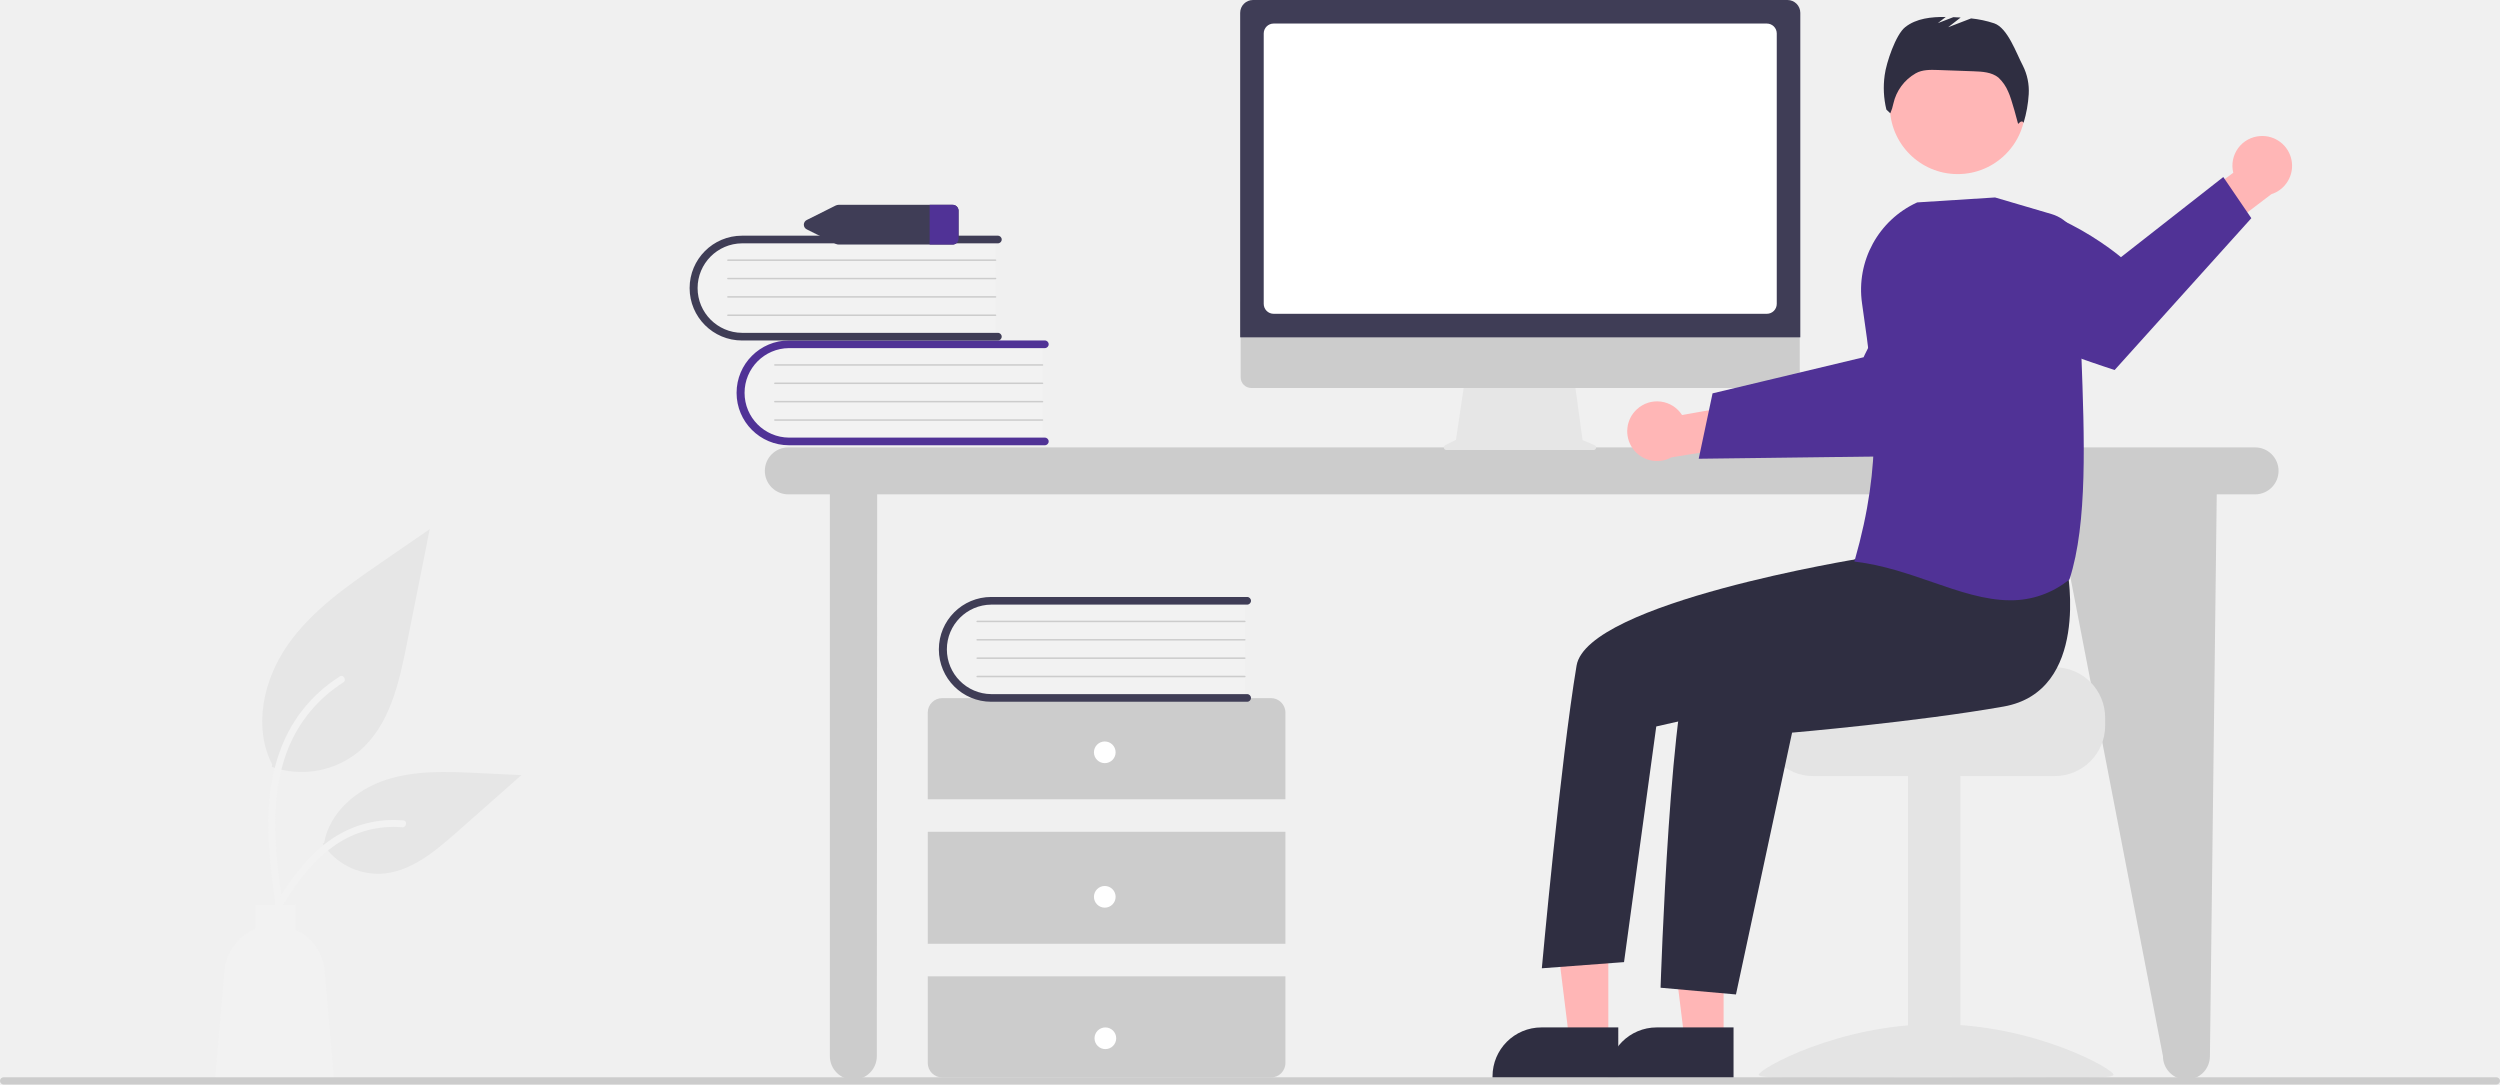
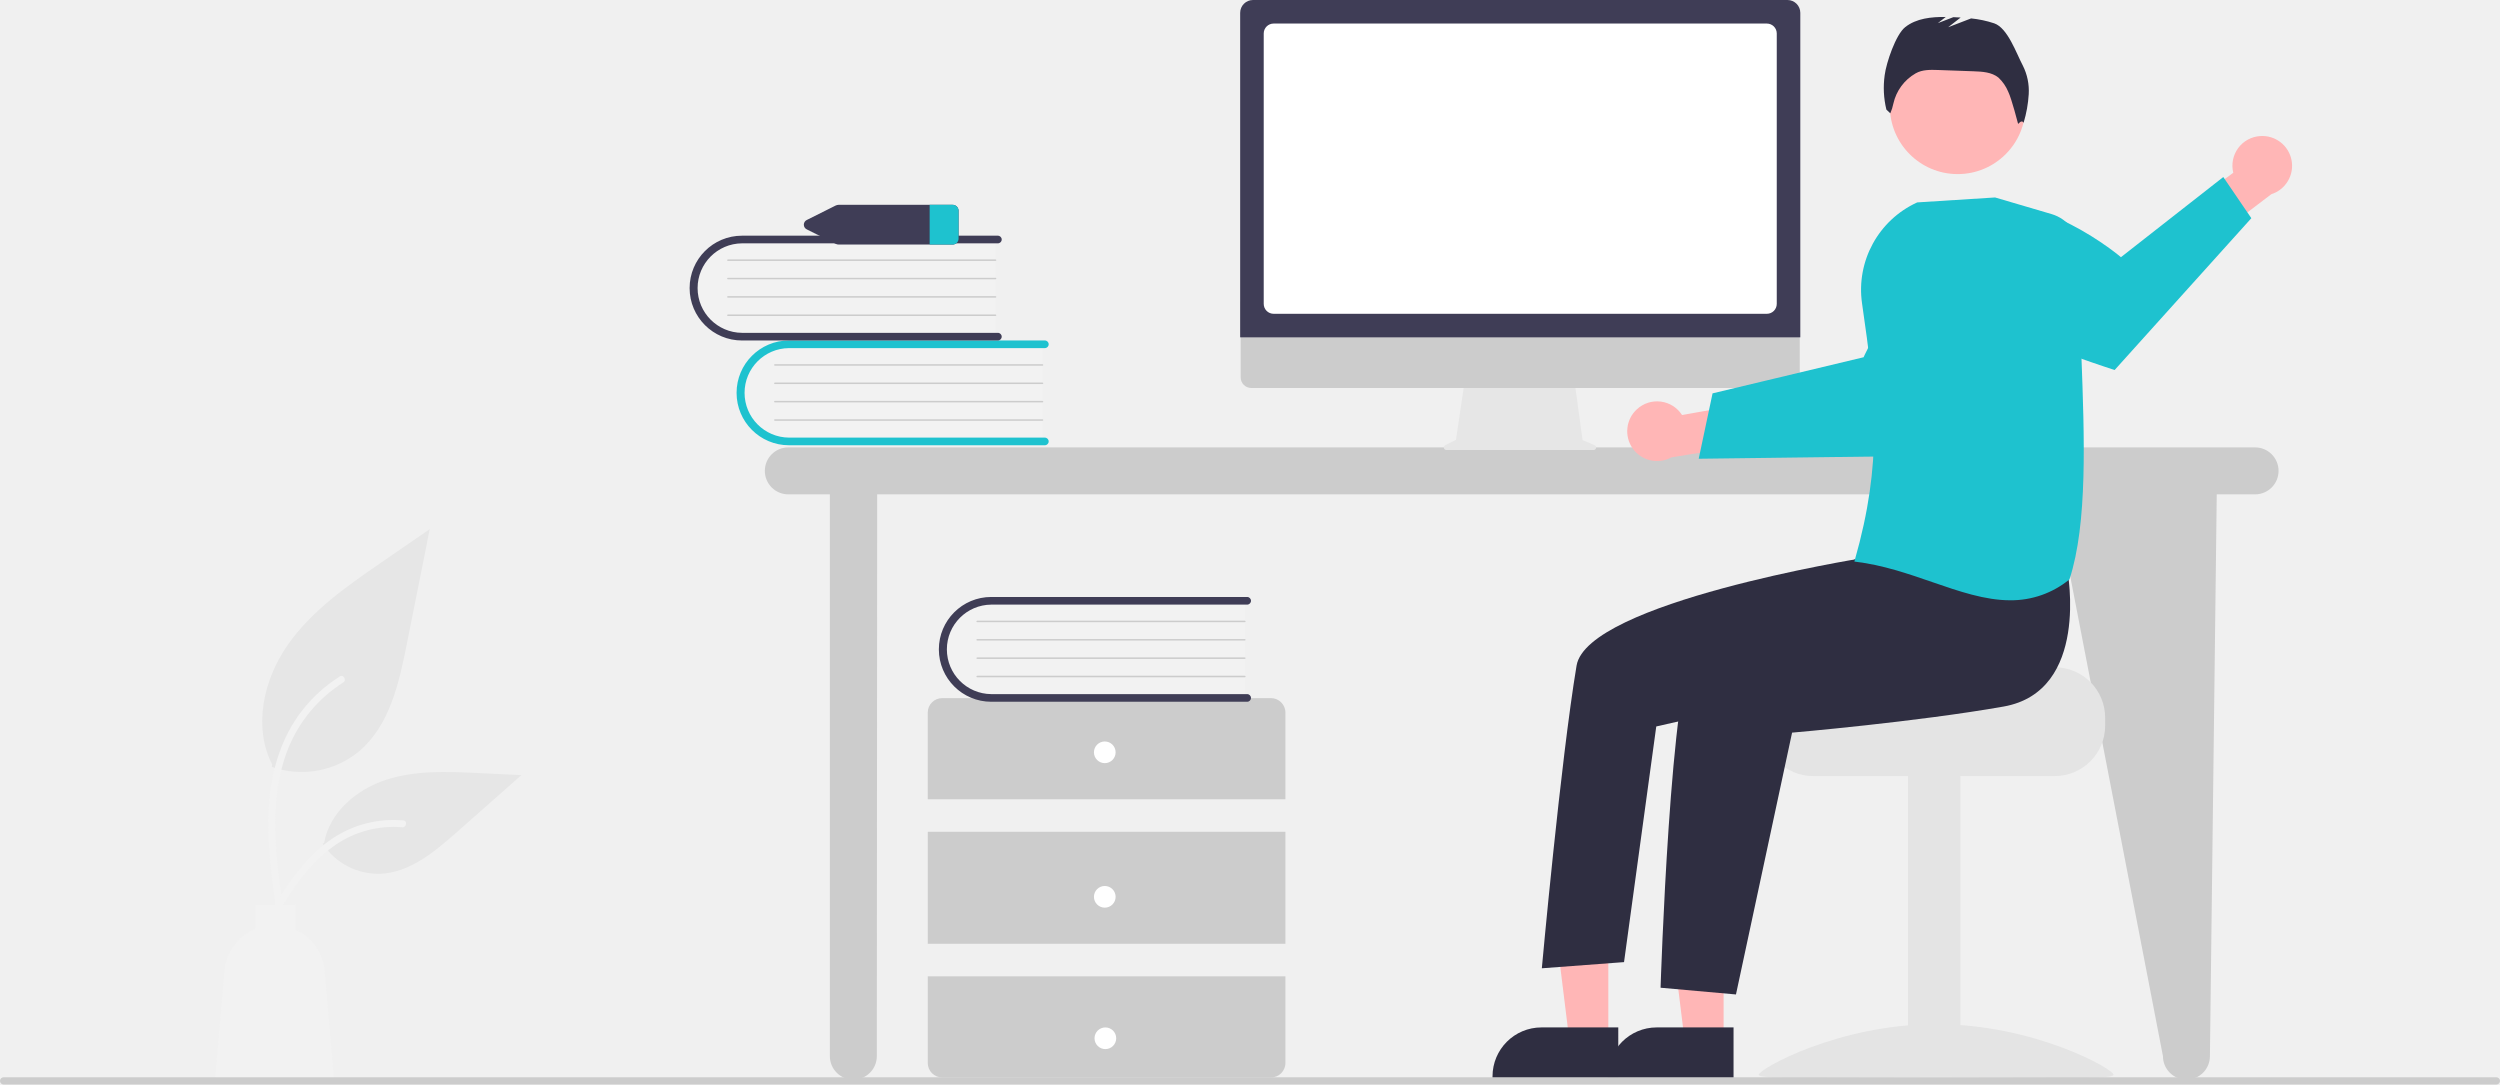
<svg xmlns="http://www.w3.org/2000/svg" data-name="Layer 1" width="979.327" height="424.837" viewBox="0 0 979.327 424.837">
  <path d="M993.718,412.839H419.142a9.199,9.199,0,0,0,0,18.398H435.417V651.303a9.199,9.199,0,0,0,18.398,0l.14-220.065h461.156l42.52,220.065a9.199,9.199,0,1,0,18.398,0l2.676-220.065h15.014a9.199,9.199,0,0,0,0-18.398Z" transform="translate(-110.3366 -237.5817)" fill="#ccc" />
  <path d="M518.737,371.85v38.955H421.141a19.489,19.489,0,1,1-1.355-38.955q.677-.024,1.355,0Z" transform="translate(-110.3366 -237.5817)" fill="#f2f2f2" />
-   <path d="M521.134,410.506a1.499,1.499,0,0,1-1.498,1.498H419.403a20.526,20.526,0,0,1,0-41.052H519.636a1.498,1.498,0,1,1,0,2.997H419.403a17.53,17.53,0,0,0,0,35.059H519.636A1.499,1.499,0,0,1,521.134,410.506Z" transform="translate(-110.3366 -237.5817)" fill="#503296" />
+   <path d="M521.134,410.506a1.499,1.499,0,0,1-1.498,1.498H419.403a20.526,20.526,0,0,1,0-41.052H519.636a1.498,1.498,0,1,1,0,2.997H419.403a17.53,17.53,0,0,0,0,35.059H519.636A1.499,1.499,0,0,1,521.134,410.506Z" transform="translate(-110.3366 -237.5817)" fill="#1ec2cf" />
  <path d="M518.737,380.84H413.859a.3.3,0,0,1-.006-.599H518.737a.3.3,0,0,1,0,.599Z" transform="translate(-110.3366 -237.5817)" fill="#ccc" />
  <path d="M518.737,388.032H413.859a.3.3,0,0,1-.006-.599H518.737a.3.3,0,0,1,0,.599Z" transform="translate(-110.3366 -237.5817)" fill="#ccc" />
  <path d="M518.737,395.223H413.859a.3.3,0,0,1-.006-.599H518.737a.3.3,0,0,1,0,.599Z" transform="translate(-110.3366 -237.5817)" fill="#ccc" />
  <path d="M518.737,402.415H413.859a.3.3,0,0,1-.006-.599H518.737a.3.3,0,0,1,0,.599Z" transform="translate(-110.3366 -237.5817)" fill="#ccc" />
  <path d="M500.339,330.809v38.955H402.743a19.489,19.489,0,0,1-1.355-38.955q.677-.024,1.355,0Z" transform="translate(-110.3366 -237.5817)" fill="#f2f2f2" />
  <path d="M502.737,369.464a1.499,1.499,0,0,1-1.498,1.498H401.005a20.526,20.526,0,0,1,0-41.052H501.239a1.498,1.498,0,1,1,0,2.997H401.005a17.53,17.53,0,0,0,0,35.059H501.239A1.499,1.499,0,0,1,502.737,369.464Z" transform="translate(-110.3366 -237.5817)" fill="#3f3d56" />
  <path d="M500.339,339.799H395.461a.3.3,0,0,1-.006-.599H500.339a.3.3,0,0,1,0,.599Z" transform="translate(-110.3366 -237.5817)" fill="#ccc" />
  <path d="M500.339,346.991H395.461a.3.3,0,0,1-.006-.599H500.339a.3.3,0,0,1,0,.599Z" transform="translate(-110.3366 -237.5817)" fill="#ccc" />
  <path d="M500.339,354.182H395.461a.3.3,0,0,1-.006-.599H500.339a.3.3,0,0,1,0,.599Z" transform="translate(-110.3366 -237.5817)" fill="#ccc" />
  <path d="M500.339,361.374H395.461a.3.3,0,0,1-.006-.599H500.339a.3.3,0,0,1,0,.599Z" transform="translate(-110.3366 -237.5817)" fill="#ccc" />
  <path d="M613.874,550.683V516.718a5.661,5.661,0,0,0-5.661-5.661H479.428a5.661,5.661,0,0,0-5.661,5.661v33.965Z" transform="translate(-110.3366 -237.5817)" fill="#ccc" />
  <rect x="363.431" y="325.839" width="140.106" height="43.872" fill="#ccc" />
  <path d="M473.768,620.029V653.994a5.661,5.661,0,0,0,5.661,5.661H608.213a5.661,5.661,0,0,0,5.661-5.661V620.029Z" transform="translate(-110.3366 -237.5817)" fill="#ccc" />
  <circle cx="432.776" cy="294.704" r="4.246" fill="#fff" />
  <circle cx="432.776" cy="351.312" r="4.246" fill="#fff" />
  <circle cx="433.004" cy="406.722" r="4.246" fill="#fff" />
  <path d="M597.989,472.331v38.955H500.393a19.489,19.489,0,0,1-1.356-38.955q.678-.024,1.356,0Z" transform="translate(-110.3366 -237.5817)" fill="#f2f2f2" />
  <path d="M600.386,510.986a1.499,1.499,0,0,1-1.498,1.498H498.655a20.526,20.526,0,0,1-.025-41.052H598.888a1.498,1.498,0,1,1,0,2.997H498.655a17.53,17.53,0,0,0,0,35.059H598.888A1.499,1.499,0,0,1,600.386,510.986Z" transform="translate(-110.3366 -237.5817)" fill="#3f3d56" />
  <path d="M597.989,481.32H493.111a.3.3,0,0,1-.006-.599H597.989a.3.3,0,0,1,0,.599Z" transform="translate(-110.3366 -237.5817)" fill="#ccc" />
  <path d="M597.989,488.512H493.111a.3.3,0,0,1-.006-.599H597.989a.3.3,0,0,1,0,.599Z" transform="translate(-110.3366 -237.5817)" fill="#ccc" />
  <path d="M597.989,495.703H493.111a.3.3,0,0,1-.006-.599H597.989a.3.3,0,0,1,0,.599Z" transform="translate(-110.3366 -237.5817)" fill="#ccc" />
  <path d="M597.989,502.895H493.111a.3.3,0,0,1-.006-.599H597.989a.3.3,0,0,1,0,.599Z" transform="translate(-110.3366 -237.5817)" fill="#ccc" />
  <path d="M483.367,317.814H438.902a2.747,2.747,0,0,0-1.217.283l-11.223,5.618a2.045,2.045,0,0,0,0,3.764l11.223,5.618a2.747,2.747,0,0,0,1.217.283h44.466a2.334,2.334,0,0,0,2.463-2.165v-11.237A2.334,2.334,0,0,0,483.367,317.814Z" transform="translate(-110.3366 -237.5817)" fill="#3f3d56" />
-   <path d="M485.83,319.979v11.237a2.334,2.334,0,0,1-2.463,2.165h-8.859V317.814h8.859A2.334,2.334,0,0,1,485.83,319.979Z" transform="translate(-110.3366 -237.5817)" fill="#503296" />
+   <path d="M485.83,319.979v11.237a2.334,2.334,0,0,1-2.463,2.165h-8.859V317.814h8.859A2.334,2.334,0,0,1,485.83,319.979Z" transform="translate(-110.3366 -237.5817)" fill="#1ec2cf" />
  <path d="M216.781,537.993a35.34,35.34,0,0,0,34.126-6.011c11.953-10.032,15.7-26.56,18.749-41.864q4.509-22.633,9.019-45.266l-18.882,13.002c-13.579,9.35-27.464,18.999-36.866,32.542S209.421,522.426,216.975,537.08" transform="translate(-110.3366 -237.5817)" fill="#e6e6e6" />
  <path d="M218.395,592.797c-1.911-13.921-3.876-28.02-2.536-42.09,1.191-12.496,5.003-24.7,12.764-34.707a57.736,57.736,0,0,1,14.813-13.423c1.481-.935,2.845,1.413,1.37,2.343a54.888,54.888,0,0,0-21.711,26.196c-4.727,12.023-5.486,25.128-4.671,37.9.493,7.723,1.537,15.396,2.589,23.059a1.406,1.406,0,0,1-.948,1.669,1.365,1.365,0,0,1-1.669-.948Z" transform="translate(-110.3366 -237.5817)" fill="#f2f2f2" />
  <path d="M236.802,568.164a26.014,26.014,0,0,0,22.666,11.699c11.474-.545,21.04-8.553,29.651-16.156l25.47-22.488-16.857-.807c-12.122-.58-24.557-1.121-36.104,2.617s-22.195,12.735-24.306,24.686" transform="translate(-110.3366 -237.5817)" fill="#e6e6e6" />
  <path d="M212.994,600.8c9.199-16.276,19.868-34.365,38.933-40.147A43.445,43.445,0,0,1,268.302,558.962c1.739.15,1.304,2.83-.431,2.68a40.361,40.361,0,0,0-26.133,6.914c-7.369,5.016-13.106,11.988-17.962,19.383-2.974,4.529-5.639,9.251-8.303,13.966-.852,1.507-3.341.419-2.479-1.105Z" transform="translate(-110.3366 -237.5817)" fill="#f2f2f2" />
  <path d="M198.255,617.932a19.698,19.698,0,0,1,12.071-16.498v-9.41h15.782v9.706a19.688,19.688,0,0,1,11.414,16.202l3.711,43.138H194.544Z" transform="translate(-110.3366 -237.5817)" fill="#f2f2f2" />
  <path d="M734.973,411.955l-4.695-1.977-3.221-23.536h-42.889l-3.491,23.439-4.2,2.1a.997.997,0,0,0,.446,1.89h57.663A.997.997,0,0,0,734.973,411.955Z" transform="translate(-110.3366 -237.5817)" fill="#e6e6e6" />
  <path d="M811.19,389.574H600.507a4.174,4.174,0,0,1-4.165-4.174V355.691H815.354V385.4A4.174,4.174,0,0,1,811.19,389.574Z" transform="translate(-110.3366 -237.5817)" fill="#ccc" />
  <path d="M815.575,369.732H596.15V242.613a5.037,5.037,0,0,1,5.032-5.032h209.361a5.038,5.038,0,0,1,5.032,5.032Z" transform="translate(-110.3366 -237.5817)" fill="#3f3d56" />
  <path d="M802.469,360.506h-193.214a3.883,3.883,0,0,1-3.879-3.879V250.687a3.884,3.884,0,0,1,3.879-3.879h193.214a3.884,3.884,0,0,1,3.879,3.879V356.627A3.883,3.883,0,0,1,802.469,360.506Z" transform="translate(-110.3366 -237.5817)" fill="#fff" />
  <path d="M751.58,397.887a11.616,11.616,0,0,1,17.666,2.272l26.134-4.646,6.697,15.193-36.999,6.043a11.679,11.679,0,0,1-13.499-18.862Z" transform="translate(-110.3366 -237.5817)" fill="#ffb6b6" />
-   <path d="M775.776,417.286l27.246-.34,3.449-.047,55.433-.698s15.053-14.361,28.161-29.146l-1.837-13.288A54.292,54.292,0,0,0,870.023,340.152C851.25,352.696,840.363,377.526,840.363,377.526l-34.37,8.221-3.438.822-21.356,5.103Z" transform="translate(-110.3366 -237.5817)" fill="#503296" />
+   <path d="M775.776,417.286l27.246-.34,3.449-.047,55.433-.698s15.053-14.361,28.161-29.146l-1.837-13.288A54.292,54.292,0,0,0,870.023,340.152C851.25,352.696,840.363,377.526,840.363,377.526l-34.37,8.221-3.438.822-21.356,5.103Z" transform="translate(-110.3366 -237.5817)" fill="#1ec2cf" />
  <path d="M915.25,498.962H864.392c0,2.179-55.594,3.948-55.594,3.948a20.309,20.309,0,0,0-3.332,3.158,19.597,19.597,0,0,0-4.58,12.633v3.158a19.746,19.746,0,0,0,19.739,19.739h94.625a19.756,19.756,0,0,0,19.739-19.739v-3.158A19.766,19.766,0,0,0,915.25,498.962Z" transform="translate(-110.3366 -237.5817)" fill="#e4e4e4" />
  <rect x="747.402" y="303.231" width="20.528" height="118.49" fill="#e4e4e4" />
  <path d="M799.312,658.581c0,2.218,31.107.858,69.48.858s69.48,1.36,69.48-.858-31.107-19.807-69.48-19.807S799.312,656.363,799.312,658.581Z" transform="translate(-110.3366 -237.5817)" fill="#e4e4e4" />
  <polygon points="675.186 407.461 659.908 407.46 652.64 348.531 675.188 348.532 675.186 407.461" fill="#ffb6b6" />
  <path d="M789.419,659.852l-49.262-.002v-.623a19.175,19.175,0,0,1,19.174-19.174h.001l30.088.001Z" transform="translate(-110.3366 -237.5817)" fill="#2f2e41" />
  <polygon points="630.031 407.461 614.753 407.46 607.485 348.531 630.033 348.532 630.031 407.461" fill="#ffb6b6" />
  <path d="M744.264,659.852l-49.262-.002v-.623a19.175,19.175,0,0,1,19.174-19.174h.001l30.088.001Z" transform="translate(-110.3366 -237.5817)" fill="#2f2e41" />
  <circle cx="766.887" cy="41.636" r="26.564" fill="#ffb6b6" />
  <path d="M920.217,461.224s8.913,47.131-25,53.132-82.866,10.22-82.866,10.22L790.367,627.143l-29.534-2.637s3.928-123.467,13.588-133.127,70.712-38.583,70.712-38.583Z" transform="translate(-110.3366 -237.5817)" fill="#2f2e41" />
  <path d="M853.983,441.471,839.151,456.351s-107.094,17.25-111.226,41.985c-6.237,37.344-13.605,118.552-13.605,118.552l32.199-2.415,12.626-92.311,51.518-11.719L869.277,478.5Z" transform="translate(-110.3366 -237.5817)" fill="#2f2e41" />
  <path d="M902.785,263.361c-2.622-4.948-5.954-14.808-11.247-16.637a42.077,42.077,0,0,0-9.058-1.93l-8.996,3.46,4.896-3.808q-1.43-.085-2.858-.139l-6.07,2.335,3.105-2.415c-5.659-.058-11.5.53-15.885,3.975-3.738,2.937-7.442,14.062-8.041,18.778a35.917,35.917,0,0,0,.66,13.531l1.537,1.462a18.859,18.859,0,0,0,1.206-3.839,18.181,18.181,0,0,1,8.703-11.806l.084-.047c2.578-1.451,5.707-1.384,8.663-1.278l14.042.505c3.378.122,7.016.335,9.65,2.454a15.888,15.888,0,0,1,3.858,5.589c1.309,2.641,3.866,12.604,3.866,12.604s1.447-1.881,2.14-.481a48.398,48.398,0,0,0,2.014-11.233A22.009,22.009,0,0,0,902.785,263.361Z" transform="translate(-110.3366 -237.5817)" fill="#2f2e41" />
  <path d="M995.694,290.883A11.616,11.616,0,0,0,985.181,305.261l-21.361,15.757,6.41,15.317,29.854-22.676a11.679,11.679,0,0,0-4.389-22.776Z" transform="translate(-110.3366 -237.5817)" fill="#ffb6b6" />
-   <path d="M992.256,323.052l-53.551,59.474s-25.609-8.198-45.415-17.086l-8.898-27.328a54.343,54.343,0,0,1-2.601-19.664c27.456-7.306,59.391,19.879,59.391,19.879l40.085-31.399Z" transform="translate(-110.3366 -237.5817)" fill="#503296" />
-   <path d="M867.301,465.617c-9.554-3.3-19.433-6.713-30.089-7.994l-.458-.055.126-.443c11.031-38.731,8.278-63.507,2.872-100.723a37.591,37.591,0,0,1,21.548-39.501l.065-.03,30.434-1.934.069-.004,22.134,6.51a15.183,15.183,0,0,1,10.867,14.831c-.24,12.239.269,25.904.807,40.371,1.208,32.456,2.457,66.016-4.63,87.792l-.037.114-.095.074a36.099,36.099,0,0,1-23.081,8.108C887.901,472.732,877.762,469.23,867.301,465.617Z" transform="translate(-110.3366 -237.5817)" fill="#503296" />
+   <path d="M992.256,323.052l-53.551,59.474s-25.609-8.198-45.415-17.086l-8.898-27.328a54.343,54.343,0,0,1-2.601-19.664c27.456-7.306,59.391,19.879,59.391,19.879l40.085-31.399Z" transform="translate(-110.3366 -237.5817)" fill="#1ec2cf" />
+   <path d="M867.301,465.617c-9.554-3.3-19.433-6.713-30.089-7.994l-.458-.055.126-.443c11.031-38.731,8.278-63.507,2.872-100.723a37.591,37.591,0,0,1,21.548-39.501l.065-.03,30.434-1.934.069-.004,22.134,6.51a15.183,15.183,0,0,1,10.867,14.831c-.24,12.239.269,25.904.807,40.371,1.208,32.456,2.457,66.016-4.63,87.792l-.037.114-.095.074a36.099,36.099,0,0,1-23.081,8.108C887.901,472.732,877.762,469.23,867.301,465.617Z" transform="translate(-110.3366 -237.5817)" fill="#1ec2cf" />
  <path d="M1088.248,662.418H111.752a1.415,1.415,0,1,1,0-2.83h976.496a1.415,1.415,0,1,1,0,2.83Z" transform="translate(-110.3366 -237.5817)" fill="#ccc" />
</svg>
